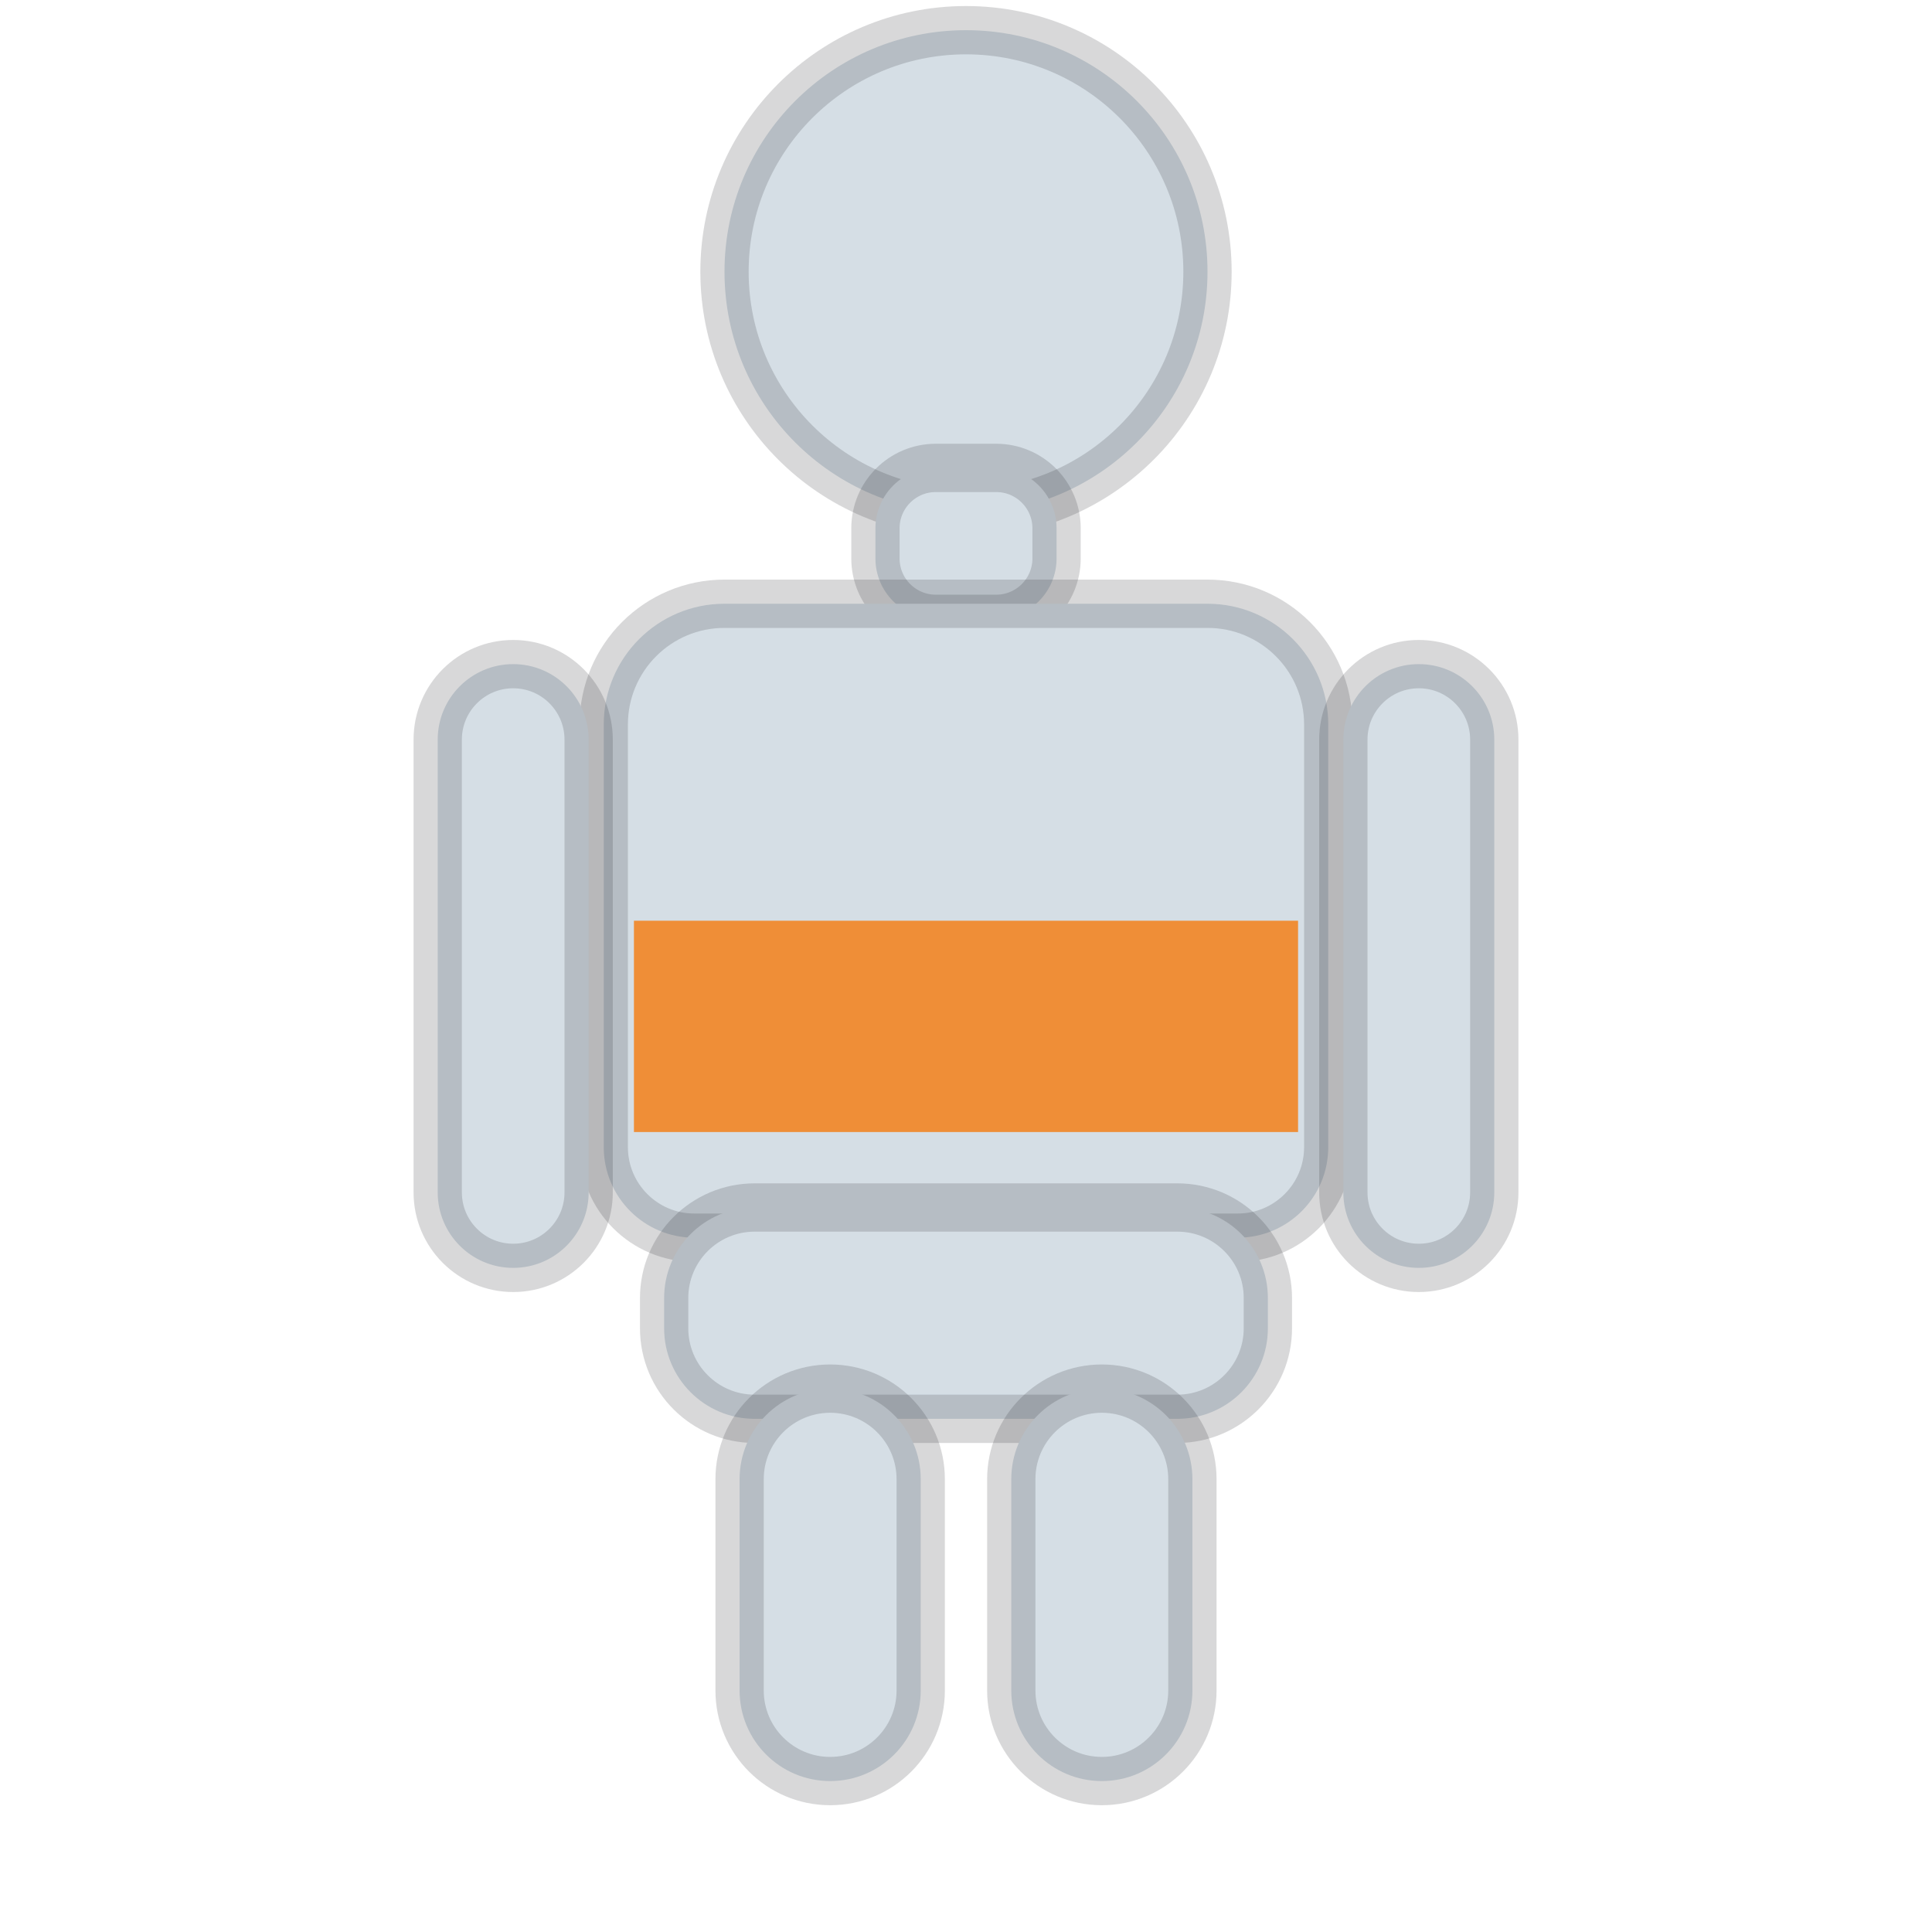
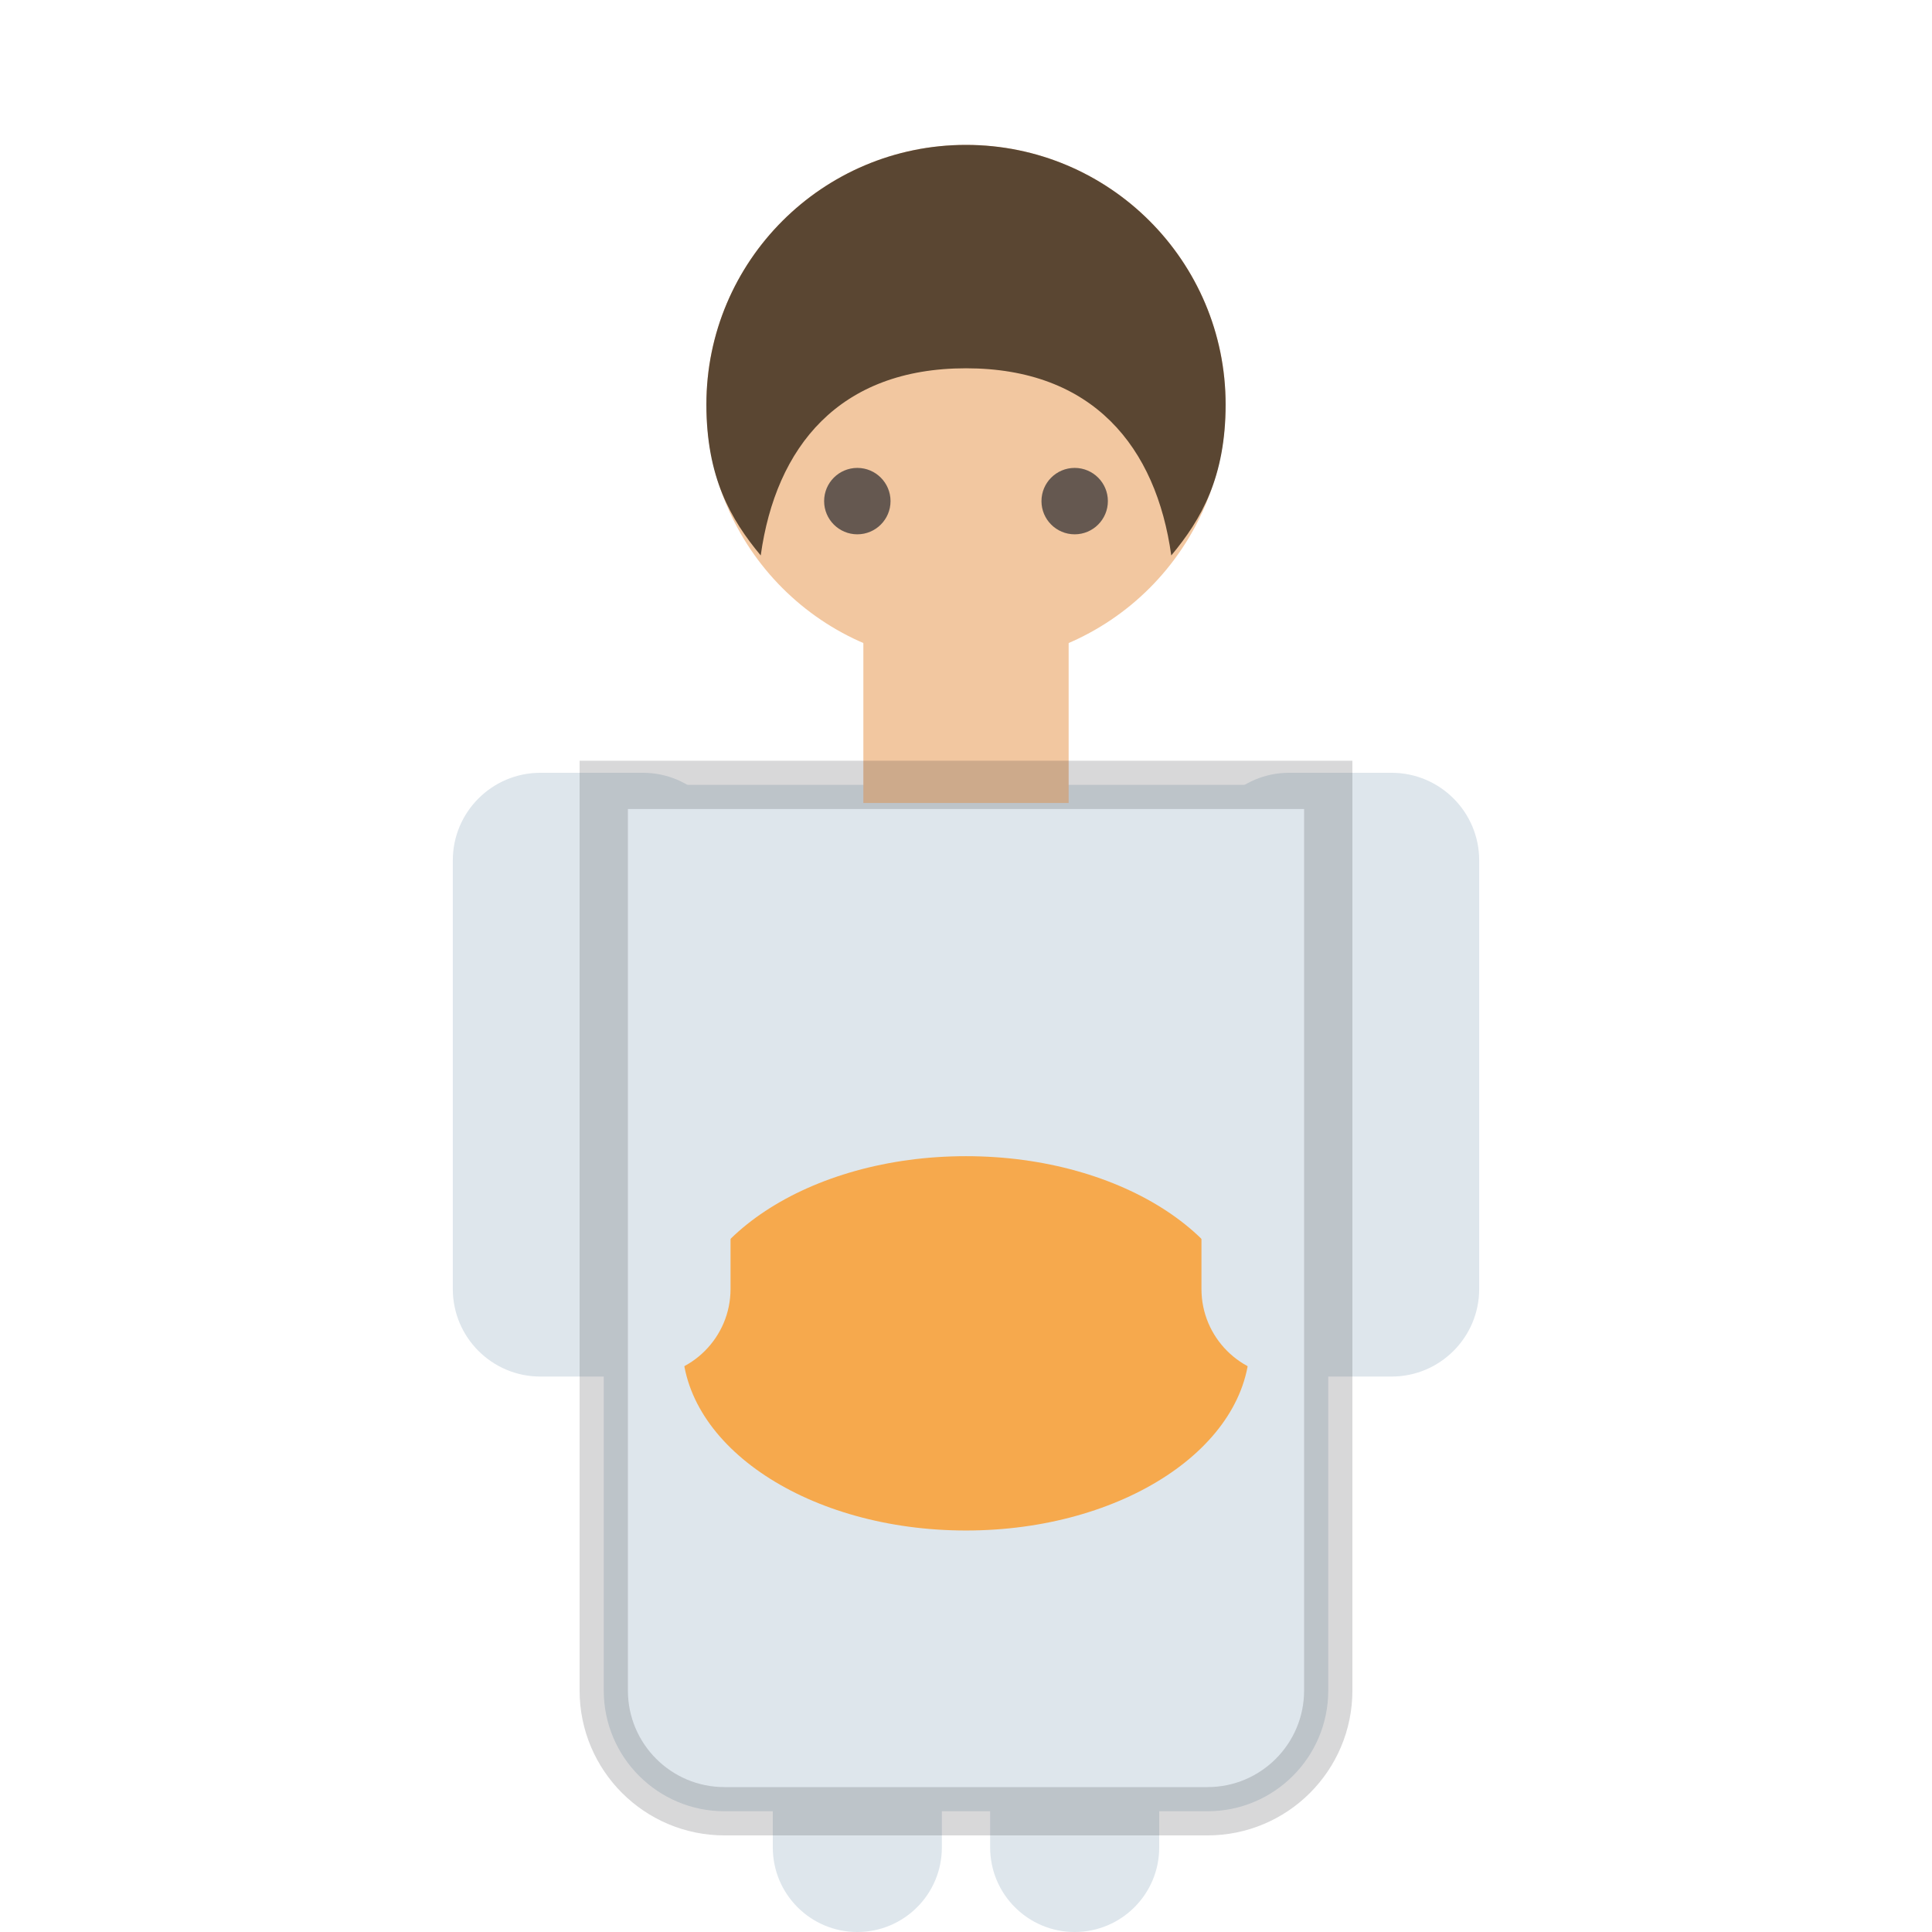
<svg xmlns="http://www.w3.org/2000/svg" viewBox="0 0 64 64" width="64" height="64">
-   <g fill="#D5DEE5" stroke="#2A2A2E" stroke-opacity=".18" stroke-width="1.6" stroke-linejoin="round">
-     <circle cx="32" cy="9" r="8" />
-     <rect x="29" y="15.5" width="6" height="5" rx="2" />
-     <path d="M20 24a4 4 0 0 1 4-4h16a4 4 0 0 1 4 4v14a3 3 0 0 1-3 3H23a3 3 0 0 1-3-3z" />
-     <rect x="14.5" y="22" width="5" height="20" rx="2.5" />
-     <rect x="44.5" y="22" width="5" height="20" rx="2.5" />
-     <rect x="22" y="40" width="20" height="7" rx="3" />
-     <rect x="24.5" y="46" width="6" height="13" rx="3" />
-     <rect x="33.5" y="46" width="6" height="13" rx="3" />
-   </g>
-   <g fill="#F08A2E" opacity=".95">
-     <path d="M21 30.5h22v7H21z" />
-   </g>
+   <rect x="25.6" y="52" width="5.6" height="12" rx="2.8" fill="#DEE6EC" />
+   <rect x="32.8" y="52" width="5.6" height="12" rx="2.8" fill="#DEE6EC" />
+   <circle cx="28.4" cy="58" r="3.2" fill="#DEE6EC" />
+   <circle cx="35.6" cy="58" r="3.2" fill="#DEE6EC" />
+   <path d="M20 26h24v30a4 4 0 0 1-4 4H24a4 4 0 0 1-4-4z" fill="#DEE6EC" />
+   <ellipse cx="32" cy="44.5" rx="9.4" ry="6.2" fill="#F6A94D" />
+   <path d="M15 28.5c0-1.6 1.3-2.9 2.9-2.9h3.4c1.6 0 2.9 1.3 2.9 2.9v14.2c0 1.6-1.3 2.9-2.9 2.9h-3.4a2.9 2.9 0 0 1-2.9-2.9z" fill="#DEE6EC" />
+   <path d="M39.8 28.5c0-1.6 1.3-2.9 2.9-2.9h3.4c1.6 0 2.9 1.3 2.9 2.9v14.2c0 1.6-1.3 2.9-2.9 2.9h-3.4a2.9 2.9 0 0 1-2.9-2.9z" fill="#DEE6EC" />
+   <rect x="28.6" y="20.6" width="6.8" height="6" fill="#F2C7A0" />
+   <circle cx="32" cy="13.4" r="8.6" fill="#F2C7A0" />
+   <path d="M23.4 13.4a8.6 8.6 0 0 1 17.2 0c0 2.4-.8 3.8-1.8 5-.5-3.6-2.6-6.2-6.8-6.2s-6.3 2.6-6.8 6.2c-1-1.2-1.8-2.6-1.8-5z" fill="#5A4632" />
+   <circle cx="28.4" cy="16.6" r="1.1" fill="#2A2A2E" opacity=".7" />
+   <circle cx="35.6" cy="16.6" r="1.1" fill="#2A2A2E" opacity=".7" />
+   <path d="M20 26h24v30a4 4 0 0 1-4 4H24a4 4 0 0 1-4-4z" fill="none" stroke="#2A2A2E" stroke-opacity=".18" stroke-width="1.6" />
</svg>
